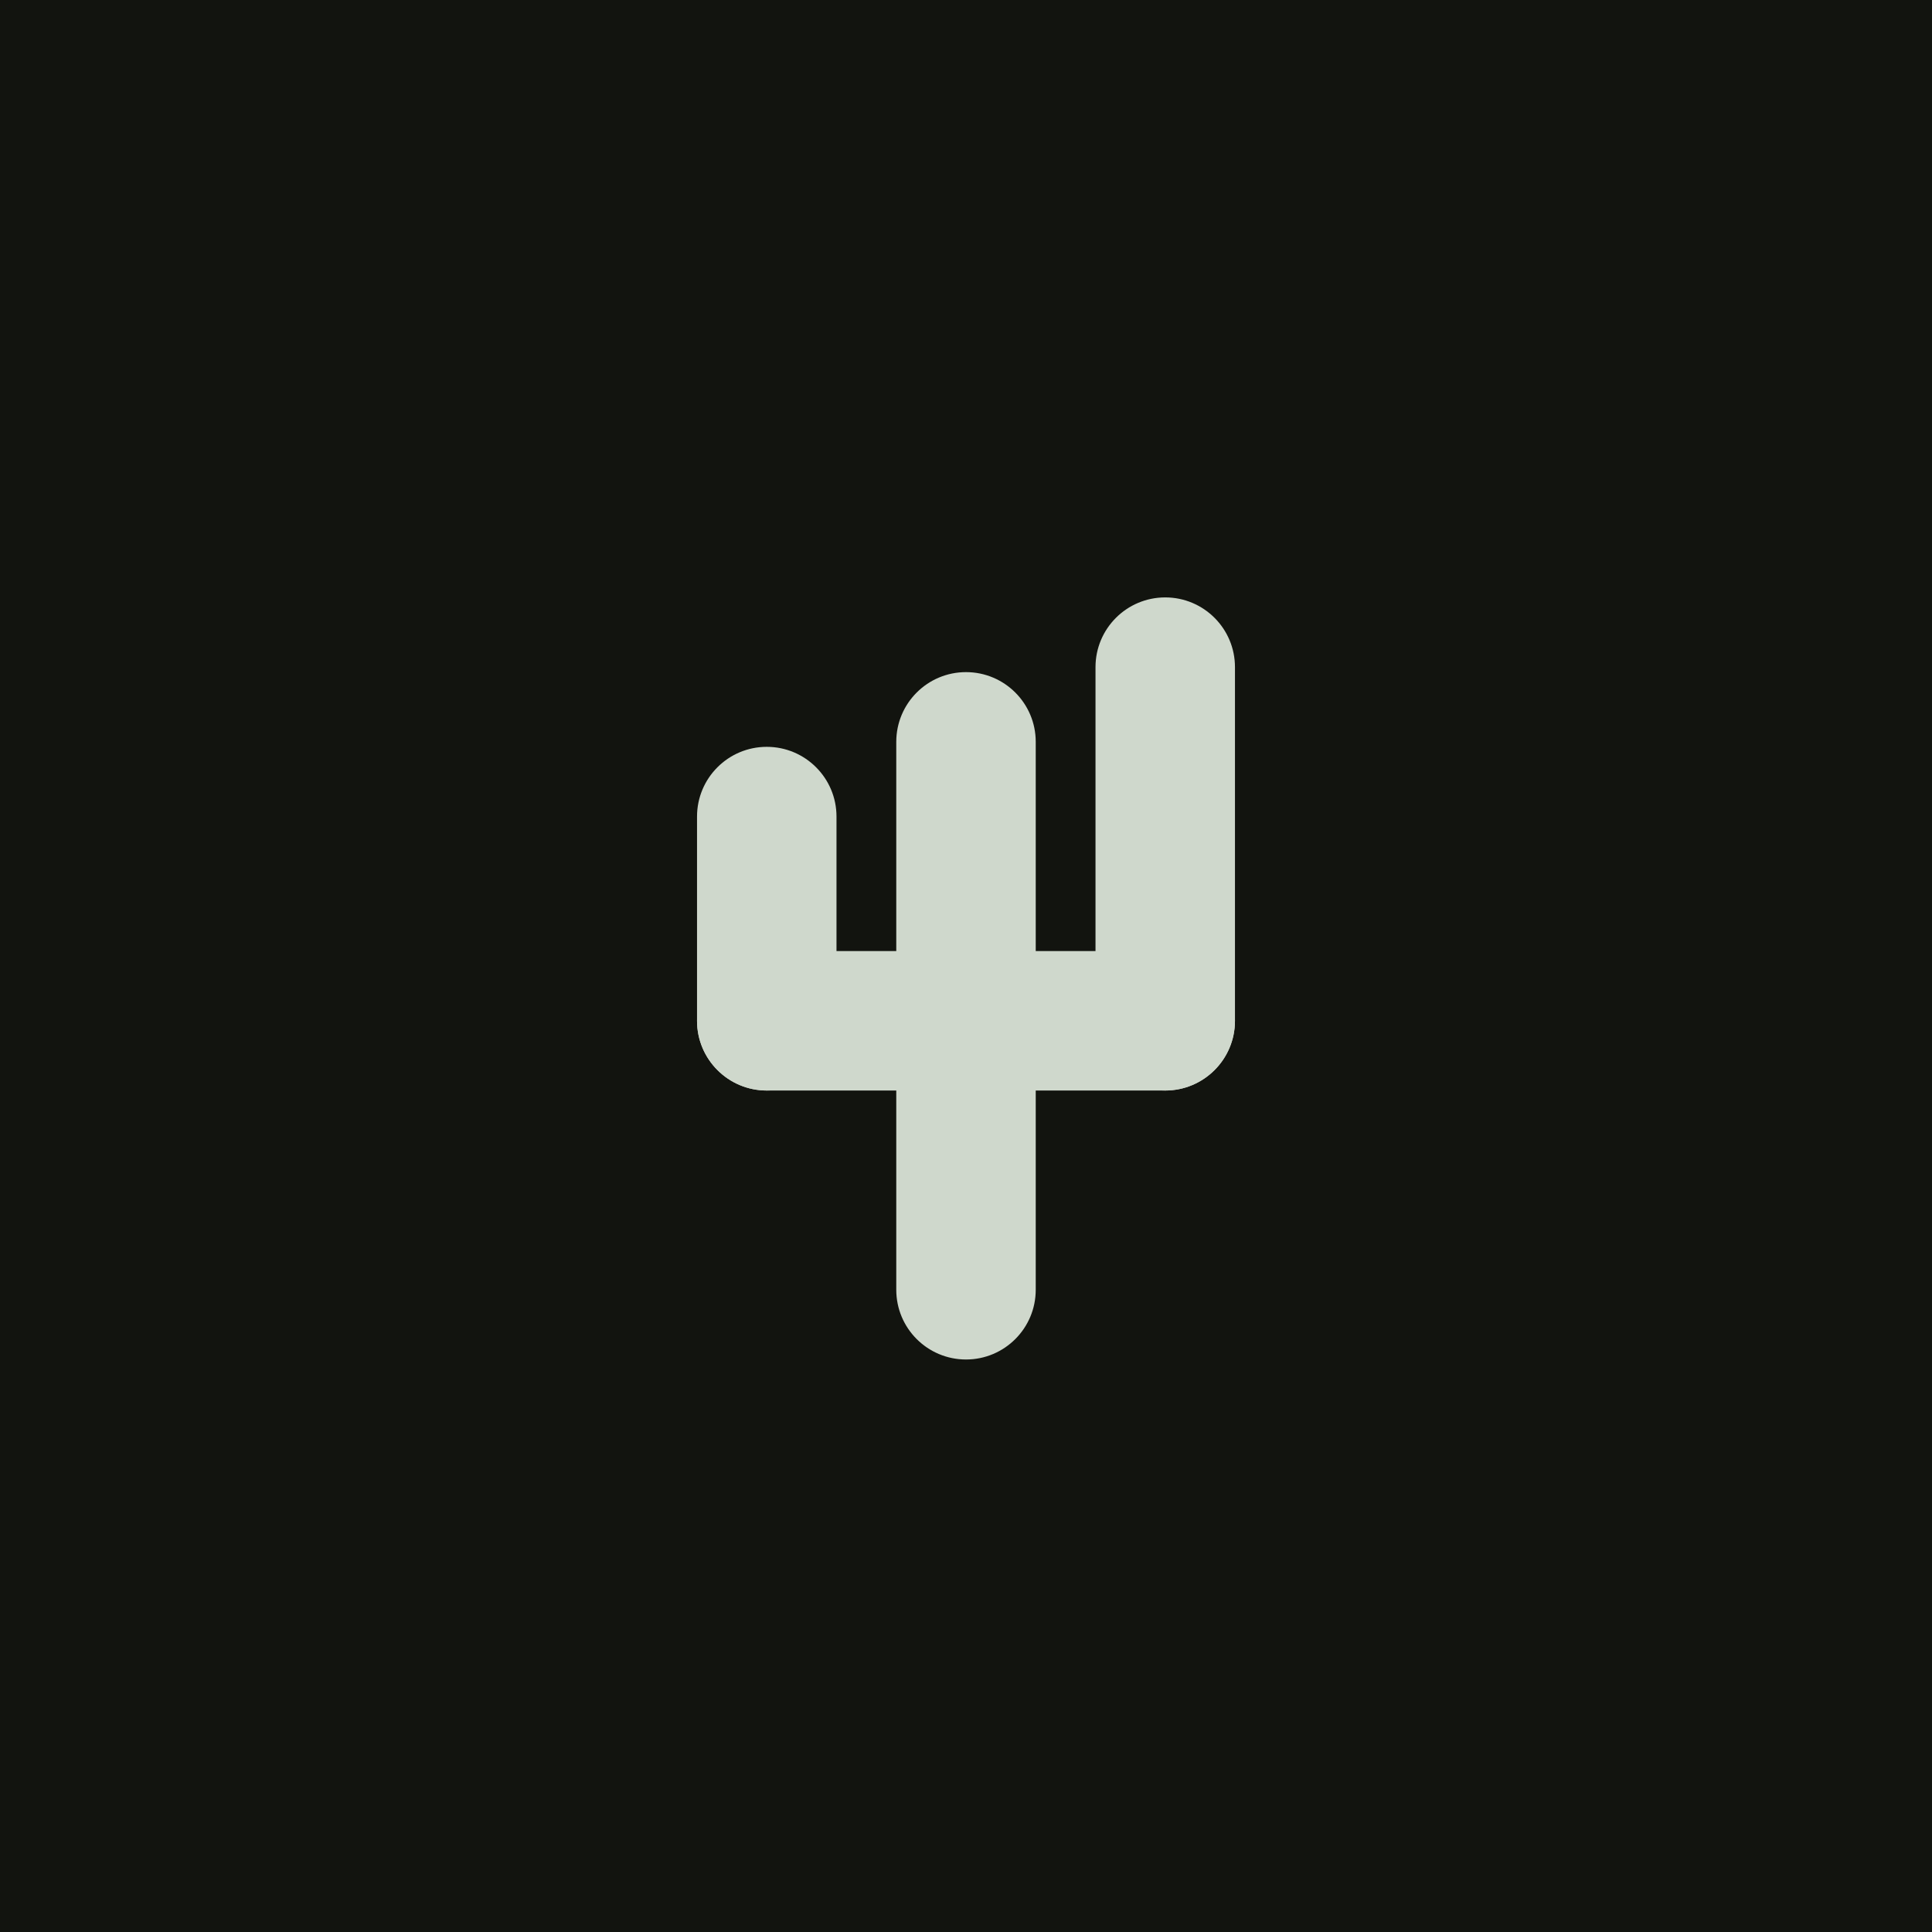
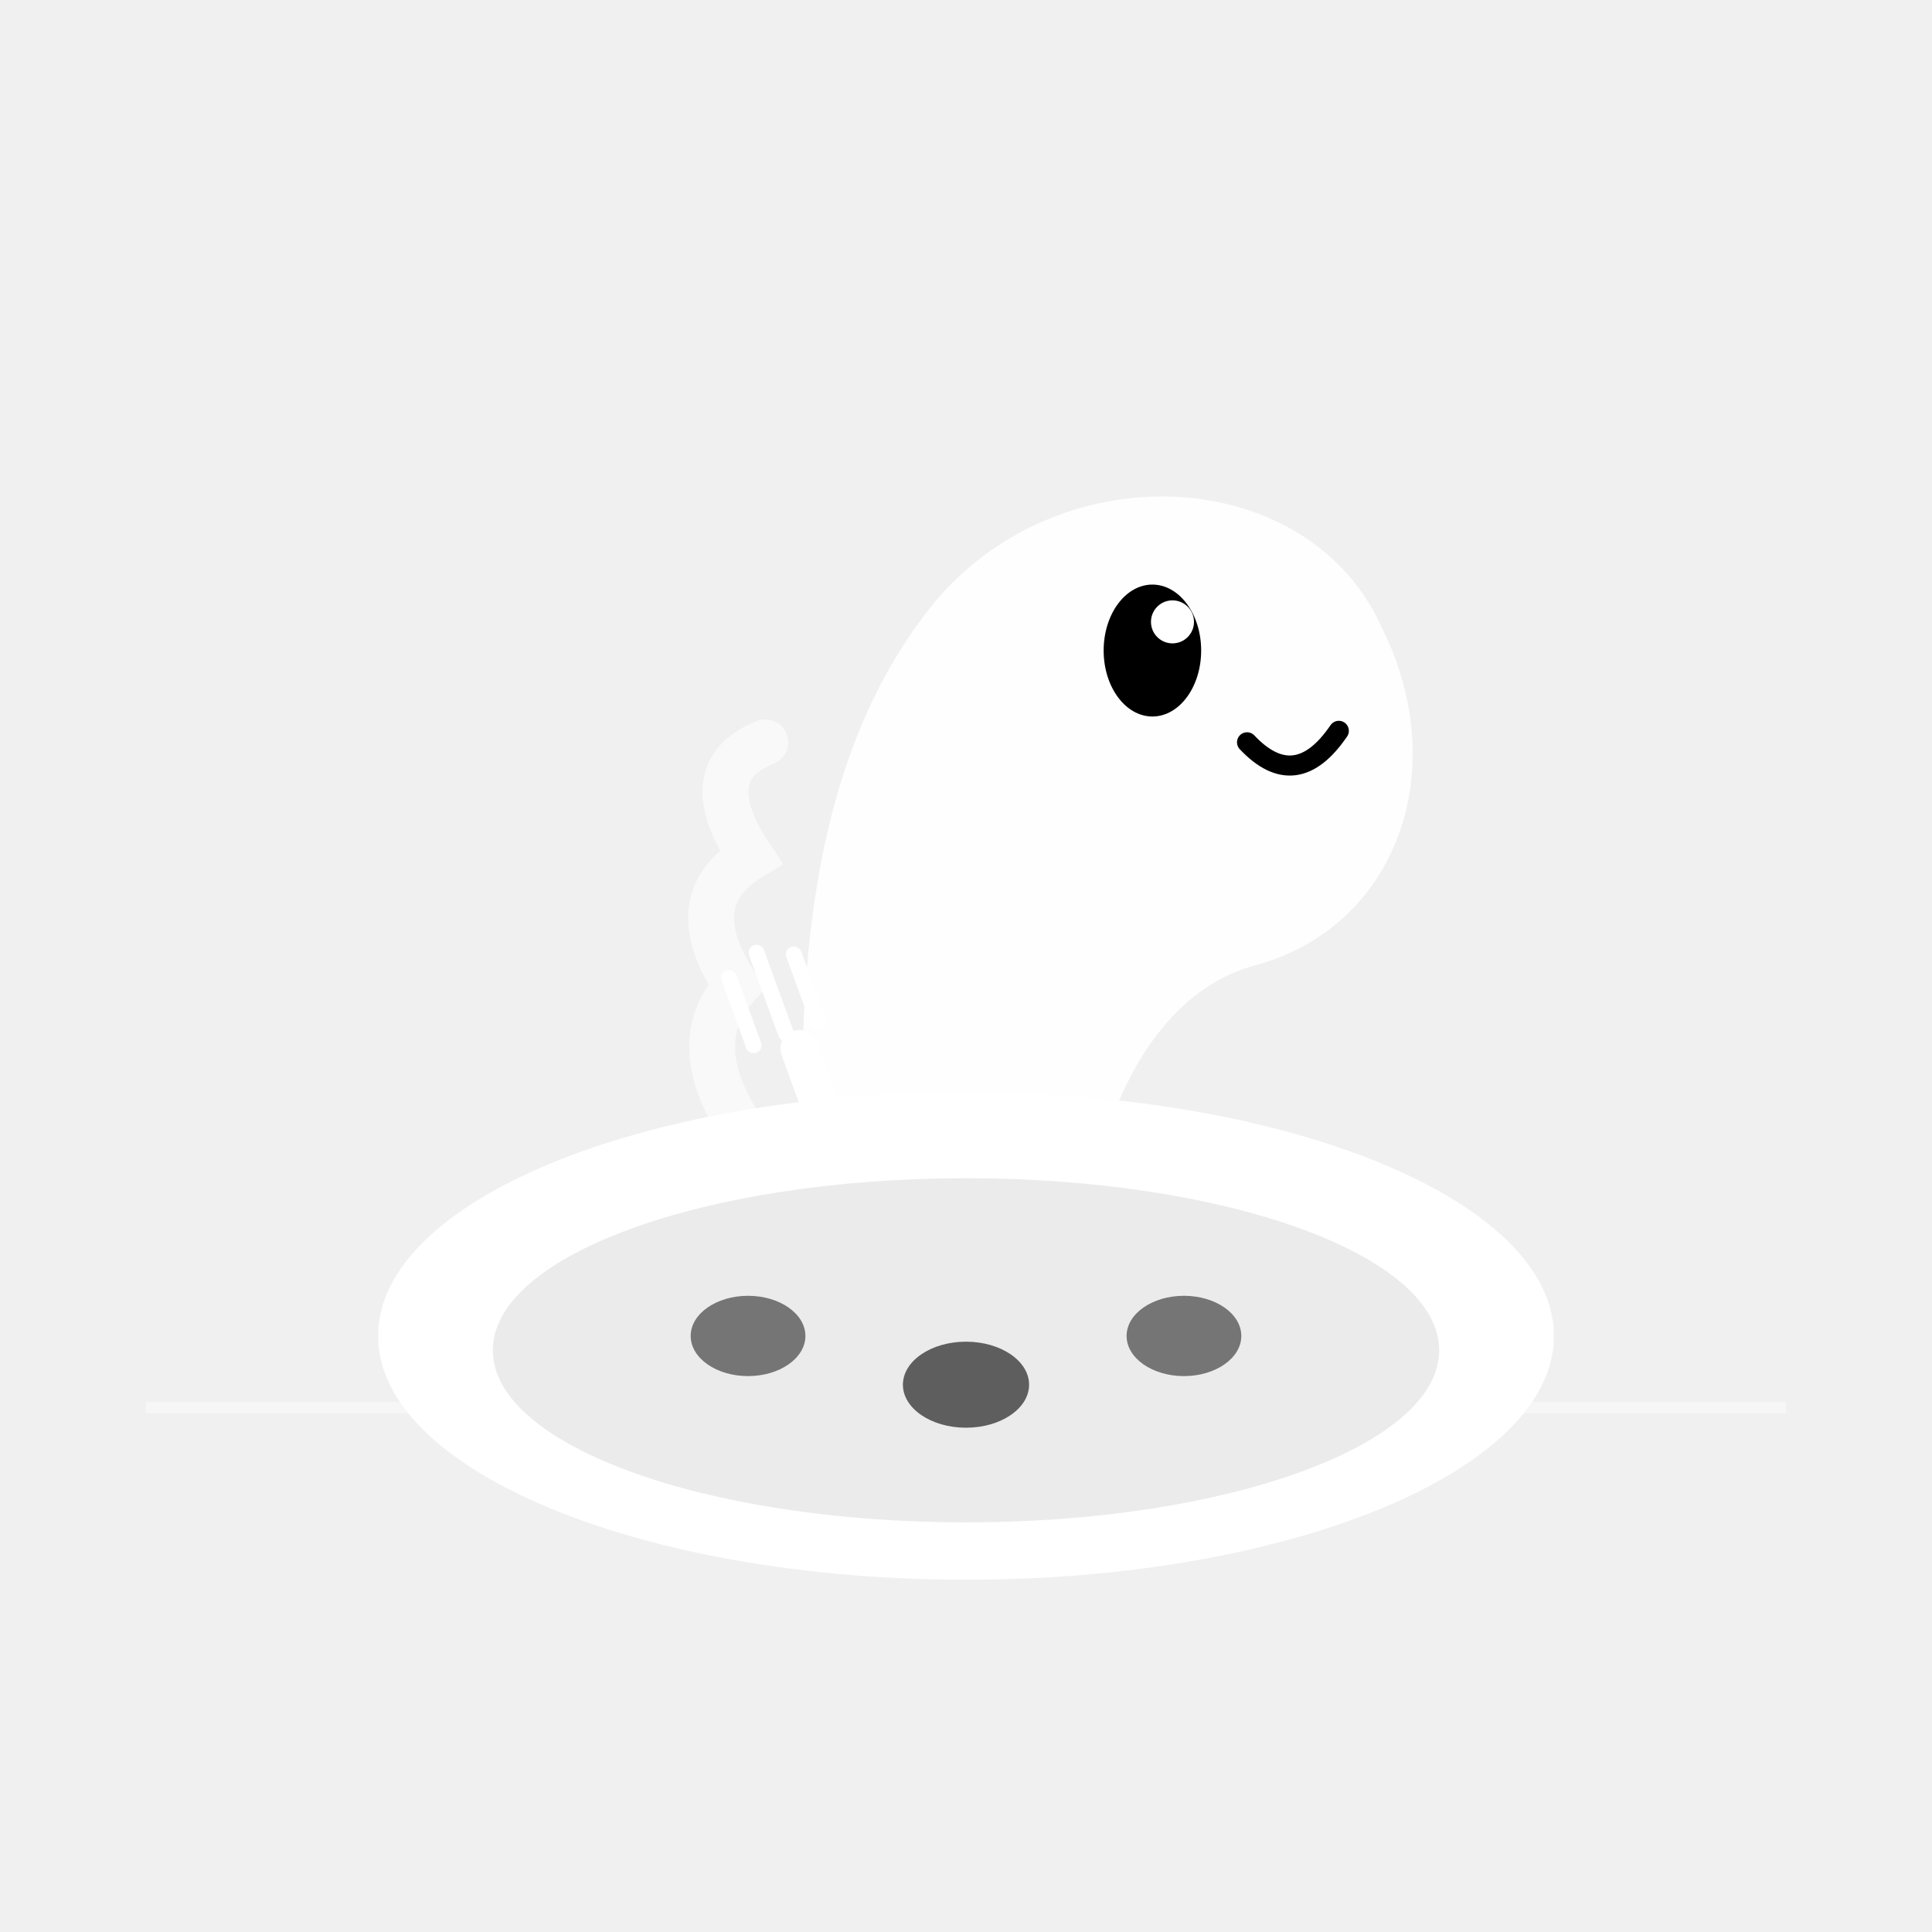
<svg xmlns="http://www.w3.org/2000/svg" viewBox="0 0 512 512" role="img" aria-label="Plate">
-   <rect width="512" height="512" fill="#12140F" />
-   <g transform="translate(256 256) scale(0.66) translate(-256 -256)">
-     <rect x="148" y="168" width="56" height="138" rx="28" fill="#CFD8CC" />
-     <rect x="228" y="138" width="56" height="168" rx="28" fill="#CFD8CC" />
-     <rect x="308" y="108" width="56" height="198" rx="28" fill="#CFD8CC" />
-     <rect x="148" y="250" width="216" height="56" rx="28" fill="#CFD8CC" />
-     <rect x="228" y="278" width="56" height="136" rx="28" fill="#CFD8CC" />
+   <g transform="translate(256 256) scale(0.76) translate(-256 -256)">
+     <line x1="-30" y1="410" x2="542" y2="410" stroke="#FFFFFF" stroke-width="4" opacity="0.4" />
+     <g transform="translate(16, 8)">
+       <path d="M 170 170 Q 145 180 165 210 Q 140 225 160 255 Q 142 275 162 305" fill="none" stroke="#FFFFFF" stroke-width="16" stroke-linecap="round" opacity="0.6" />
+       <path d="M 185 350 C 180 270 180 180 230 120 C 275 68 360 74 385 130 C 410 180 390 235 340 248 C 305 258 285 300 280 350 Z" fill="#FFFFFF" opacity="0.9" />
+       <ellipse cx="305" cy="138" rx="17" ry="23" fill="#000000" />
+       <circle cx="312" cy="128" r="7.5" fill="#FFFFFF" />
+       <path d="M 338 170 Q 355 188 370 166" fill="none" stroke="#000000" stroke-width="7" stroke-linecap="round" />
+       <g transform="rotate(-20 185 290)">
+         <rect x="180" y="270" width="13" height="65" rx="6.5" fill="#FFFFFF" />
+         <path d="M 172 270 L 172 245 M 184 270 L 184 240 M 196 270 L 196 245" stroke="#FFFFFF" stroke-width="5.5" stroke-linecap="round" />
+       </g>
+     </g>
+     <ellipse cx="256" cy="385" rx="205" ry="85" fill="#FFFFFF" />
+     <ellipse cx="256" cy="390" rx="165" ry="60" fill="#000000" opacity="0.08" />
+     <ellipse cx="180" cy="385" rx="20" ry="14" fill="#000000" opacity="0.5" />
+     <ellipse cx="256" cy="402" rx="22" ry="15" fill="#000000" opacity="0.6" />
+     <ellipse cx="332" cy="385" rx="20" ry="14" fill="#000000" opacity="0.5" />
  </g>
</svg>
